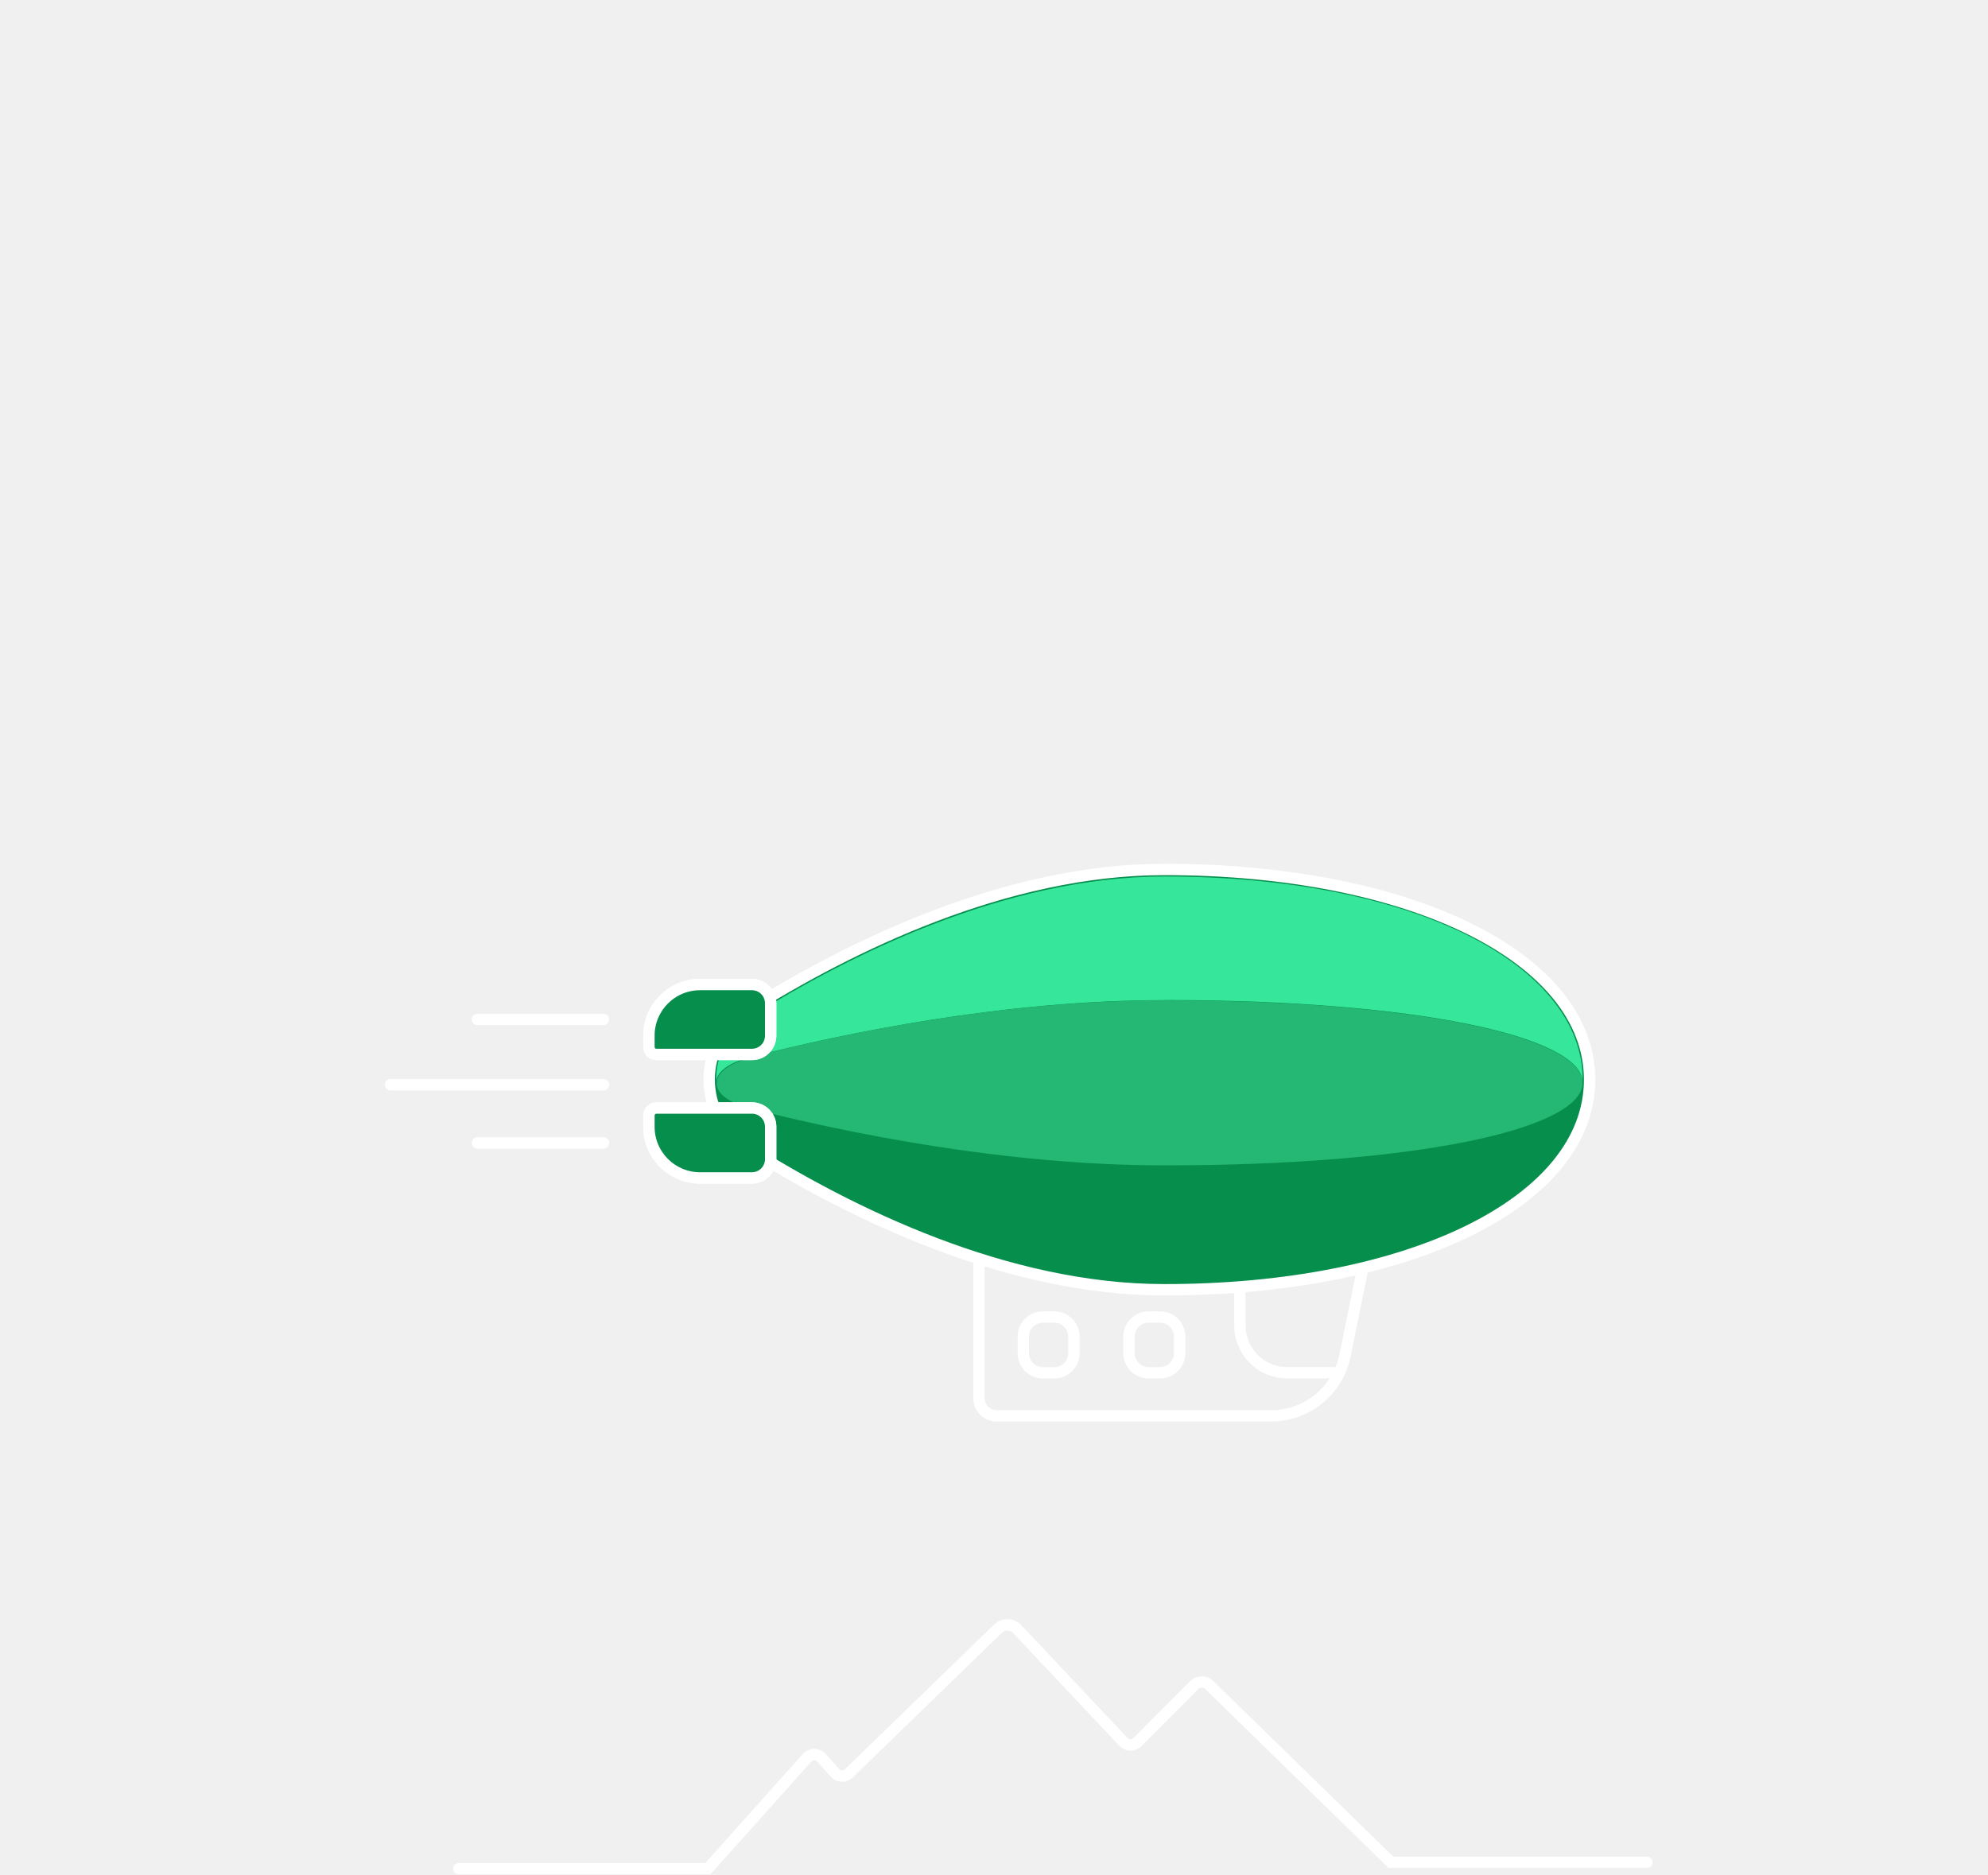
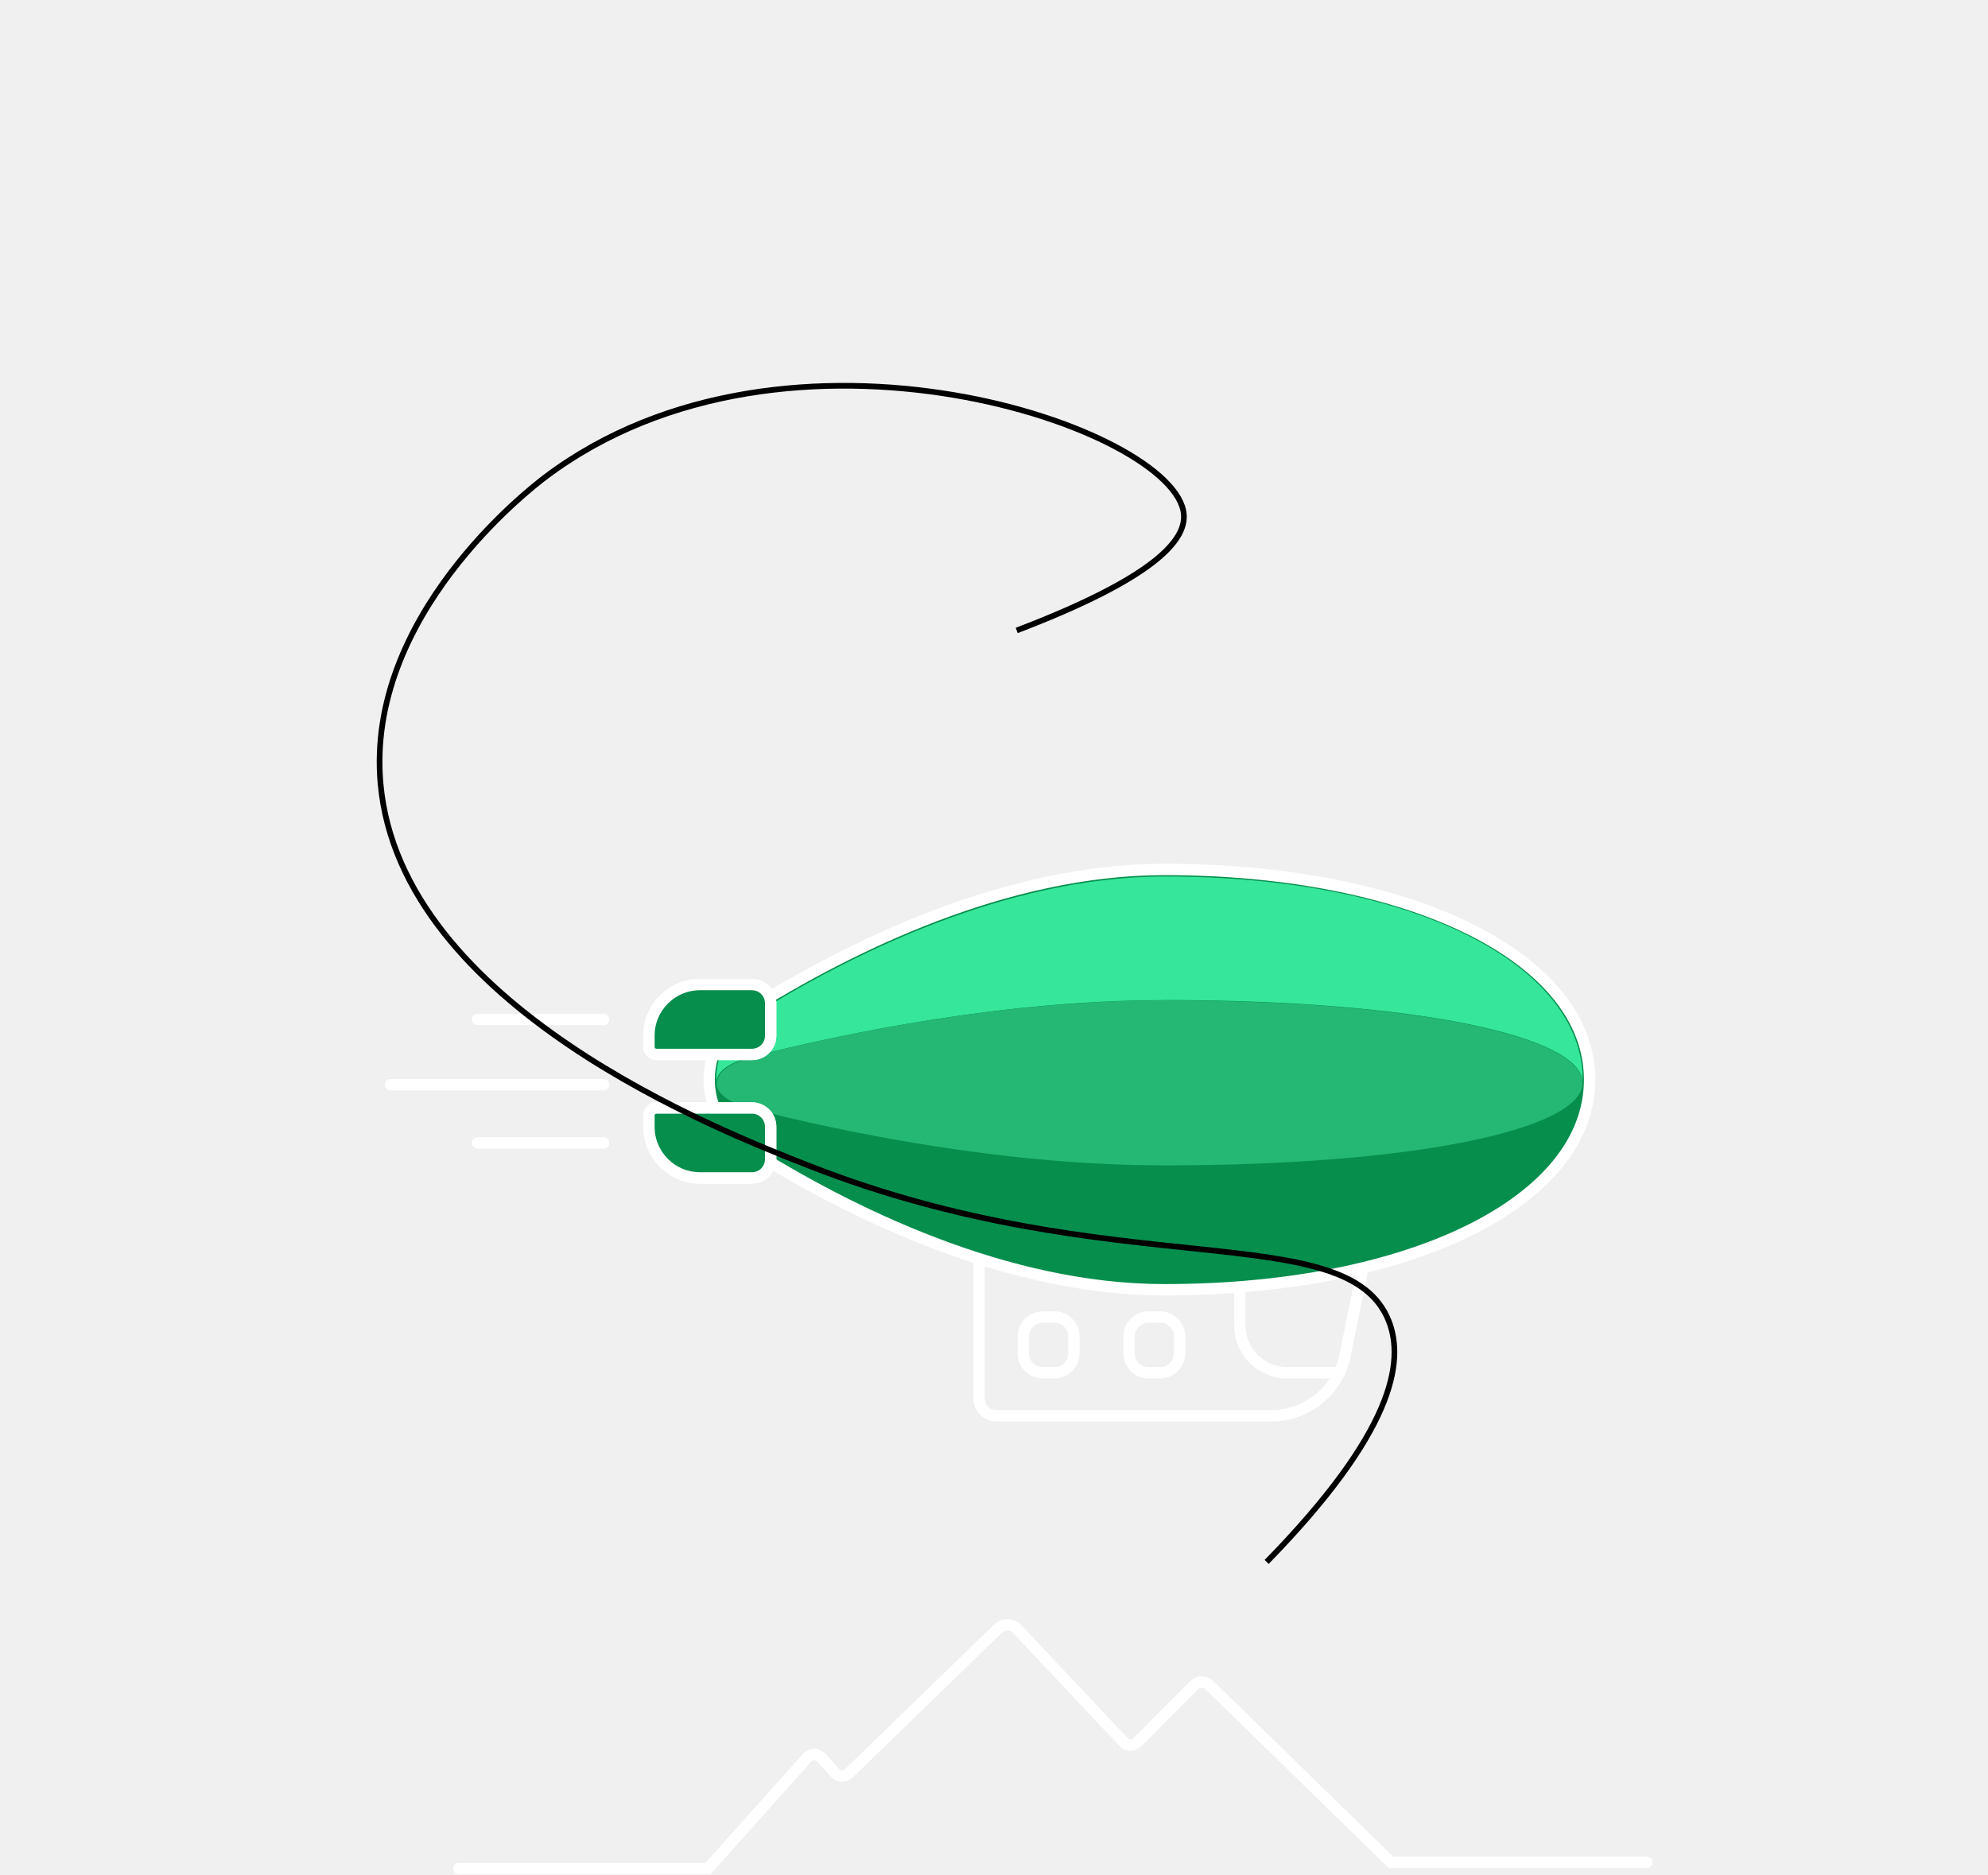
- <svg xmlns="http://www.w3.org/2000/svg" viewBox="0 0 350 330">
+ <svg xmlns="http://www.w3.org/2000/svg" viewBox="0 0 350 330" width="350" height="330">
  <g>
    <g id="airship">
      <animate attributeName="opacity" begin="2.8s" dur="500ms" fill="freeze" from="1" id="airshipOpacityAnimation" to="0" />
      <g id="airshipMain">
        <g id="airshipBanner">
          <animateTransform attributeName="transform" dur="3s" fill="freeze" repeatCount="indefinite" type="skewY" values="0; 1; 0; -1; 0" />
          <path d="M175.44,249.28h48.36a13.27,13.27,0,0,0,13-10.65l3.74-18.32H172.36v25.89A3.09,3.09,0,0,0,175.44,249.28Z" fill="none" stroke="#fff" stroke-linecap="round" stroke-linejoin="round" stroke-width="2" />
          <path d="M235.79,241.69h-9.22a8.31,8.31,0,0,1-8.28-8.31V220.31" fill="none" stroke="#fff" stroke-linecap="round" stroke-miterlimit="10" stroke-width="2" />
          <g id="airshipBannerWindow">
            <animate attributeName="opacity" attributeType="CSS" begin="secondCloudAnimation.end - 3s" dur="2s" fill="freeze" from="1" to="0" />
            <path d="M204.25,231.88h-2.05a3.45,3.45,0,0,0-3.43,3.45v2.92a3.45,3.45,0,0,0,3.43,3.45h2.05a3.45,3.45,0,0,0,3.43-3.45v-2.92A3.44,3.44,0,0,0,204.25,231.88Z" fill="none" stroke="#fff" stroke-linecap="round" stroke-linejoin="round" stroke-width="2" />
          </g>
          <path d="M185.64,231.88h-2.05a3.45,3.45,0,0,0-3.43,3.45v2.92a3.45,3.45,0,0,0,3.43,3.45h2.05a3.45,3.45,0,0,0,3.43-3.45v-2.92A3.45,3.45,0,0,0,185.64,231.88Z" fill="none" stroke="#fff" stroke-linecap="round" stroke-linejoin="round" stroke-width="2" />
        </g>
        <path d="M205,227.08c43.38,0,74.86-15.55,74.86-37s-31.48-37-74.86-37c-27.94,0-55.36,13.53-73.46,24.87a14.3,14.3,0,0,0,0,24.21c18.09,11.33,45.52,24.87,73.46,24.87" fill="#068e4d" />
        <path d="M205,227.08c43.38,0,74.86-15.55,74.86-37s-31.48-37-74.86-37c-27.94,0-55.36,13.53-73.46,24.87a14.3,14.3,0,0,0,0,24.21C149.63,213.54,177.06,227.08,205,227.08Z" fill="none" stroke="#fff" stroke-width="2" />
        <path d="M205,176.09c-28.23,0-56.07,5.76-72.81,10-3.95,1-6,2.66-6.08,4.34A12.93,12.93,0,0,1,132.18,179c16.74-10.5,44.58-24.68,72.81-24.68,44.81,0,73.64,16,73.64,35.75,0,0.12,0,.24,0,0.37-0.37-7.95-29.1-14.37-73.63-14.37" fill="#36e69a" />
        <path d="M132.18,195.12c16.74,4.27,44.58,10,72.81,10,44.14,0,72.75-6.32,73.6-14.18-0.86,19.34-29.45,34.86-73.6,34.86-28.23,0-56.07-14.19-72.81-24.68a12.88,12.88,0,0,1-6-10.18c0.26,1.61,2.26,3.18,6,4.14" fill="#068e4d" />
        <path d="M132.18,186.12c16.74-4.27,44.58-10,72.81-10,44.53,0,73.26,6.43,73.61,14.38,0,0.17,0,.34,0,0.51-0.85,7.86-29.45,14.17-73.6,14.17-28.23,0-56.07-5.76-72.81-10-3.79-1-5.79-2.53-6-4.13l0-.51c0.13-1.69,2.15-3.36,6.1-4.37" fill="#25b774">
          <animate attributeName="d" calcMode="linear" dur="3s" repeatCount="indefinite" values="M132.18,186.12c16.74-4.27,44.58-10,72.81-10,44.53,0,73.26,6.43,73.61,14.38,0,0.17,0,.34,0,0.51-0.85,7.86-29.45,14.17-73.6,14.17-28.23,0-56.07-5.76-72.81-10-3.79-1-5.79-2.53-6-4.13l0-.51c0.13-1.69,2.15-3.36,6.1-4.37;            M132.013 185.979C148.818 181.718 176.766 176 205.105 176C249.807 176 278.649 182.417 279 190.35C279 190.52 279 190.69 279 190.859C278.147 198.703 249.426 210 205.105 210C176.766 210 148.828 199.252 132.023 195.021C128.219 194.023 126.211 192.496 126 190.899V190.39C126.131 188.704 128.158 187.037 132.124 186.029;            M132.18,186.12c16.74-4.27,44.58-10,72.81-10,44.53,0,73.26,6.43,73.61,14.38,0,0.17,0,.34,0,0.51-0.85,7.86-29.45,14.17-73.6,14.17-28.23,0-56.07-5.76-72.81-10-3.79-1-5.79-2.53-6-4.13l0-.51c0.13-1.69,2.15-3.36,6.1-4.37;            M132.013 185.979C148.818 181.718 176.776 172 205.115 172C249.817 172 278.649 182.417 279 190.35C279 190.52 279 190.69 279 190.859C278.147 198.703 249.436 205 205.115 205C176.776 205 148.828 199.252 132.023 195.021C128.219 194.023 126.211 192.496 126 190.899V190.39C126.131 188.704 128.158 187.037 132.124 186.029;            M132.18,186.12c16.74-4.27,44.58-10,72.81-10,44.53,0,73.26,6.43,73.61,14.38,0,0.17,0,.34,0,0.51-0.85,7.86-29.45,14.17-73.6,14.17-28.23,0-56.07-5.76-72.81-10-3.79-1-5.79-2.53-6-4.13l0-.51c0.13-1.69,2.15-3.36,6.1-4.37" />
        </path>
      </g>
      <g id="airshipBlades">
        <g id="airshipBladesFront">
          <animateTransform attributeName="transform" dur="3s" repeatCount="indefinite" type="translate" values="0 0; 0 1; 0 0; 0 -1; 0 0" />
          <g>
            <path d="M123.23,173.34h9.16a3.29,3.29,0,0,1,3.29,3.3v5.71a3.29,3.29,0,0,1-3.29,3.3H115.57a1.32,1.32,0,0,1-1.32-1.32v-2a9,9,0,0,1,9-9" fill="#068e4d" />
            <path d="M123.23,173.34h9.16a3.29,3.29,0,0,1,3.29,3.3v5.71a3.29,3.29,0,0,1-3.29,3.3H115.57a1.32,1.32,0,0,1-1.32-1.32v-2A9,9,0,0,1,123.23,173.34Z" fill="none" stroke="#fff" stroke-linecap="round" stroke-linejoin="round" stroke-width="2" />
          </g>
          <g>
            <path d="M123.23,207.39h9.16a3.29,3.29,0,0,0,3.29-3.3v-5.71a3.29,3.29,0,0,0-3.29-3.3H115.57a1.32,1.32,0,0,0-1.32,1.32v2a9,9,0,0,0,9,9" fill="#068e4d" />
            <path d="M123.23,207.39h9.16a3.29,3.29,0,0,0,3.29-3.3v-5.71a3.29,3.29,0,0,0-3.29-3.3H115.57a1.32,1.32,0,0,0-1.32,1.32v2A9,9,0,0,0,123.23,207.39Z" fill="none" stroke="#fff" stroke-linecap="round" stroke-linejoin="round" stroke-width="2" />
          </g>
        </g>
        <g id="airshipBladesBack">
          <animateTransform attributeName="transform" dur="3s" repeatCount="indefinite" type="translate" values="0 0; 0 -4; 0 0; 0 4; 0 0" />
          <g>
            <path d="M123.23,173.34h9.16a3.29,3.29,0,0,1,3.29,3.3v5.71a3.29,3.29,0,0,1-3.29,3.3H115.57a1.32,1.32,0,0,1-1.32-1.32v-2a9,9,0,0,1,9-9" fill="#068e4d" />
            <path d="M123.23,173.34h9.16a3.29,3.29,0,0,1,3.29,3.3v5.71a3.29,3.29,0,0,1-3.29,3.3H115.57a1.32,1.32,0,0,1-1.32-1.32v-2A9,9,0,0,1,123.23,173.34Z" fill="none" stroke="#fff" stroke-linecap="round" stroke-linejoin="round" stroke-width="2" />
          </g>
          <g>
            <path d="M123.23,207.39h9.16a3.29,3.29,0,0,0,3.29-3.3v-5.71a3.29,3.29,0,0,0-3.29-3.3H115.57a1.32,1.32,0,0,0-1.32,1.32v2a9,9,0,0,0,9,9" fill="#068e4d" />
            <path d="M123.23,207.39h9.16a3.29,3.29,0,0,0,3.29-3.3v-5.71a3.29,3.29,0,0,0-3.29-3.3H115.57a1.32,1.32,0,0,0-1.32,1.32v2A9,9,0,0,0,123.23,207.39Z" fill="none" stroke="#fff" stroke-linecap="round" stroke-linejoin="round" stroke-width="2" />
          </g>
        </g>
      </g>
      <g id="airshipCloud" opacity="0">
        <animate attributeName="opacity" dur="2.5s" fill="freeze" keyTimes="0; 0.2; 0.8; 1" values="0; 1; 1; 0" />
        <line x1="68.95" y1="107.8" x2="131.86" y2="107.8" fill="none" stroke="#fff" stroke-linecap="round" stroke-miterlimit="10" stroke-width="2">
          <animateTransform attributeName="transform" dur="2.5s" fill="freeze" from="320" to="0" type="translate" />
        </line>
        <path d="M41.77,97.54H77.06a12.4,12.4,0,1,1,24.8,0h17.93" fill="none" stroke="#fff" stroke-linecap="round" stroke-miterlimit="10" stroke-width="2">
          <animateTransform attributeName="transform" dur="2.5s" fill="freeze" from="320" to="-10" type="translate" />
        </path>
      </g>
      <g id="airshipSecondCloud" opacity="0">
        <animate attributeName="opacity" begin="1s" dur="4s" fill="freeze" keyTimes="0; 0.2; 0.8; 1" values="0; 1; 1; 0" />
        <animateTransform attributeName="transform" begin="1s" dur="4s" fill="freeze" from="200" id="secondCloudAnimation" to="-280" type="translate" />
        <line x1="258.96" y1="93.19" x2="298.74" y2="93.19" fill="none" stroke="#fff" stroke-linecap="round" stroke-miterlimit="10" stroke-width="2" />
        <path d="M278.75,82.91H251.39a12.4,12.4,0,1,0-24.8,0H208.65" fill="none" stroke="#fff" stroke-linecap="round" stroke-miterlimit="10" stroke-width="2" />
        <line x1="287.01" y1="82.91" x2="309.21" y2="82.91" fill="none" stroke="#fff" stroke-linecap="round" stroke-miterlimit="10" stroke-width="2" />
      </g>
      <g id="airshipFumes">
        <line x1="106.25" y1="179.49" x2="84.05" y2="179.49" fill="none" stroke="#fff" stroke-linecap="round" stroke-miterlimit="10" stroke-width="2">
          <animate attributeName="x2" attributeType="XML" dur="200ms" keyTimes="0; 0.5; 1" repeatCount="indefinite" values="84.05; 74.05; 84.05" />
        </line>
        <line x1="106.25" y1="201.23" x2="84.05" y2="201.23" fill="none" stroke="#fff" stroke-linecap="round" stroke-miterlimit="10" stroke-width="2">
          <animate attributeName="x2" attributeType="XML" dur="200ms" keyTimes="0; 0.5; 1" repeatCount="indefinite" values="84.05; 74.05; 84.05" />
        </line>
        <line x1="106.25" y1="190.98" x2="68.77" y2="190.98" fill="none" stroke="#fff" stroke-linecap="round" stroke-miterlimit="10" stroke-width="2">
          <animate attributeName="x2" attributeType="XML" dur="200ms" keyTimes="0; 1" repeatCount="indefinite" values="74.05; 68.77" />
        </line>
      </g>
    </g>
    <g id="finalFirstPrize">
      <animateTransform attributeName="transform" begin="firstPrizeShowAnimation.end + 2.5s" dur="600ms" fill="freeze" from="0" id="firstPrizeMoveAnimation" to="-300" type="translate" />
      <g id="layout">
        <path d="M289.94,327.88H244.88L212.8,296.58a1.89,1.89,0,0,0-2.44,0l-10.2,10.23a1.72,1.72,0,0,1-2.25,0l-19-20.17a2.4,2.4,0,0,0-3.1,0l-26.42,25.64a1.71,1.71,0,0,1-2.25,0l-2.63-2.92a1.71,1.71,0,0,0-2.31,0L124.63,329H80.78" fill="none" stroke="#fff" stroke-linecap="round" stroke-miterlimit="10" stroke-width="2">
          <animate attributeName="d" begin="airshipOpacityAnimation.end - 0.5s" dur="500ms" fill="freeze" from="M 289.94 327.88 L 244.88 327.88 L 212.8 296.58 C 212.459 296.292 212.027 296.134 211.58 296.134 C 211.133 296.134 210.701 296.292 210.36 296.58 L 200.16 306.81 C 199.848 307.08 199.448 307.229 199.035 307.229 C 198.622 307.229 198.223 307.08 197.91 306.81 C 191.577 300.087 185.243 293.363 178.91 286.64 C 178.477 286.273 177.928 286.072 177.36 286.072 C 176.792 286.072 176.243 286.273 175.81 286.64 C 167.003 295.187 158.197 303.733 149.39 312.28 C 149.078 312.552 148.679 312.702 148.265 312.702 C 147.851 312.702 147.452 312.552 147.14 312.28 C 146.263 311.307 145.387 310.333 144.51 309.36 C 144.195 309.071 143.783 308.911 143.355 308.911 C 142.927 308.911 142.515 309.071 142.2 309.36 C 136.343 315.907 130.487 322.453 124.63 329 L 80.78 329" to="M 289.94 328 L 271.982 328 L 254.024 328 C 248.038 328 242.052 328 236.066 328 C 230.08 328 224.094 328 218.108 328 L 200.15 328 C 199.29 328 198.59 328 197.9 328 C 191.567 328 185.233 328 178.9 328 C 178.525 328 178.198 328 177.905 328 C 177.612 328 177.353 328 177.114 328 C 176.874 328 176.655 328 176.44 328 C 176.226 328 176.018 328 175.8 328 C 165.033 328 154.267 328 143.5 328 C 143.282 328 143.085 328 142.904 328 C 142.722 328 142.557 328 142.403 328 C 142.249 328 142.106 328 141.97 328 C 141.834 328 141.704 328 141.575 328 C 141.447 328 141.32 328 141.19 328 L 80.78 328" />
        </path>
      </g>
      <g id="airshipBannerWindow" opacity="0">
        <animate attributeName="opacity" begin="airshipOpacityAnimation.end - 0.5s" dur="500ms" fill="freeze" from="0" id="airshipBannerWindowShowAnimation" to="1" />
        <path d="M204.25,231.88h-2.05a3.45,3.45,0,0,0-3.43,3.45v2.92a3.45,3.45,0,0,0,3.43,3.45h2.05a3.45,3.45,0,0,0,3.43-3.45v-2.92A3.44,3.44,0,0,0,204.25,231.88Z" fill="none" stroke="#fff" stroke-linecap="round" stroke-linejoin="round" stroke-width="2">
          <animate attributeName="d" begin="airshipOpacityAnimation.end - 0.5s" dur="500ms" fill="freeze" values="M204.25,231.88h-2.05a3.45,3.45,0,0,0-3.43,3.45v2.92a3.45,3.45,0,0,0,3.43,3.45h2.05a3.45,3.45,0,0,0,3.43-3.45v-2.92A3.44,3.44,0,0,0,204.25,231.88Z;                      M275,225.43H257.87a17.6,17.6,0,0,1-17.52-17.58V170a17.6,17.6,0,0,1,17.52-17.58H275A17.6,17.6,0,0,1,292.51,170v37.83A17.61,17.61,0,0,1,275,225.43Z" />
        </path>
      </g>
      <g id="firstPrize" opacity="0">
        <animate attributeName="opacity" begin="airshipBannerWindowShowAnimation.end - 0.05s" dur="500ms" fill="freeze" from="0" id="firstPrizeShowAnimation" to="1" />
        <g id="skis" opacity="0">
          <animate attributeName="opacity" begin="chairShowAnimation.end - 0.1s" dur="300ms" fill="freeze" from="0" to="1" />
          <animateTransform attributeName="transform" begin="chairShowAnimation.end - 0.1s" dur="300ms" fill="freeze" from="-50" to="0" type="translate" />
          <path d="M91.14,327.79a2.2,2.2,0,0,1-2-2.36l13.66-193.17c1.1-15.49-4.8-21.92-8.75-24.47a1.35,1.35,0,0,1,.53-2.45C103,104,122.18,104,120,134.19L106.43,326.67a2.2,2.2,0,0,1-2.35,2Z" fill="#fff" />
          <path d="M124.5,328.17a2.2,2.2,0,0,1-2.17-2.23l2.24-193.63c0.19-15.53-6.07-21.61-10.16-23.91a1.35,1.35,0,0,1,.39-2.47c8.36-1.9,27.49-3,27.15,27.28l-2.25,192.93a2.2,2.2,0,0,1-2.22,2.18Z" fill="#fff" />
        </g>
        <g>
          <animateTransform attributeName="transform" begin="airshipBannerWindowShowAnimation.end - 0.05s" dur="500ms" fill="freeze" from="-200" id="chairShowAnimation" to="0" type="translate" />
          <g>
            <path d="M257.5,259.82H196.76V245.63h55.09a9.92,9.92,0,0,1,9.9,9.93,4.26,4.26,0,0,1-4.25,4.25" fill="#a67ee5" />
            <path d="M257.5,259.82H196.76V245.63h55.09a9.92,9.92,0,0,1,9.9,9.93A4.26,4.26,0,0,1,257.5,259.82Z" fill="none" stroke="#fff" stroke-miterlimit="10" stroke-width="2" />
            <polygon points="185.47 328.31 171.5 328.31 165.19 286.72 179.16 286.72 185.47 328.31" fill="#a67ee5" />
            <polygon points="185.47 328.31 171.5 328.31 165.19 286.72 179.16 286.72 185.47 328.31" fill="none" stroke="#fff" stroke-miterlimit="10" stroke-width="2" />
            <polygon points="235.03 328.31 221.06 328.31 214.76 286.72 228.72 286.72 235.03 328.31" fill="#a67ee5" />
            <polygon points="235.03 328.31 221.06 328.31 214.76 286.72 228.72 286.72 235.03 328.31" fill="none" stroke="#fff" stroke-miterlimit="10" stroke-width="2" />
            <path d="M281.33,272.45H225.44a5.59,5.59,0,0,1-5.53-4.77l-10.86-72.24a17.71,17.71,0,0,0-12.49-31.31H141.48L141.16,267l15.77,23.35,47.19,8.39a12.3,12.3,0,0,0,4.22.75h73a13.53,13.53,0,0,0,0-27.06" fill="#a67ee5" />
            <path d="M281.33,272.45H225.44a5.59,5.59,0,0,1-5.53-4.77l-10.86-72.24a17.71,17.71,0,0,0-12.49-31.31H141.48L141.16,267l15.77,23.35,47.19,8.39a12.3,12.3,0,0,0,4.22.75h73A13.53,13.53,0,0,0,281.33,272.45Z" fill="none" stroke="#fff" stroke-miterlimit="10" stroke-width="2" />
            <path d="M162.42,267.69l-10.86-72.24a17.71,17.71,0,1,0-29-13.61,18,18,0,0,0,.79,5.25L138.65,289a12.36,12.36,0,0,0,12.21,10.54h73a13.53,13.53,0,0,0,0-27.05H167.95a5.62,5.62,0,0,1-5.53-4.78" fill="#a67ee5" />
            <path d="M162.42,267.69l-10.86-72.24a17.71,17.71,0,1,0-29-13.61,18,18,0,0,0,.79,5.25L138.65,289a12.36,12.36,0,0,0,12.21,10.54h73a13.53,13.53,0,0,0,0-27.05H167.95A5.62,5.62,0,0,1,162.42,267.69Z" fill="none" stroke="#fff" stroke-miterlimit="10" stroke-width="2" />
            <path d="M206.26,259.82h-72l-2.13-14.19H200.6a9.92,9.92,0,0,1,9.9,9.93,4.26,4.26,0,0,1-4.25,4.25" fill="#a67ee5" />
            <path d="M206.26,259.82h-72l-2.13-14.19H200.6a9.92,9.92,0,0,1,9.9,9.93A4.26,4.26,0,0,1,206.26,259.82Z" fill="none" stroke="#fff" stroke-miterlimit="10" stroke-width="2" />
            <line x1="151.57" y1="195.44" x2="209.05" y2="195.44" fill="none" stroke="#fff" stroke-linecap="round" stroke-miterlimit="10" stroke-width="2" />
          </g>
          <g id="leaflets" opacity="0">
            <animate attributeName="opacity" begin="chairShowAnimation.end - 0.1s" dur="400ms" fill="freeze" from="0" to="1" />
            <animateTransform attributeName="transform" begin="chairShowAnimation.end - 0.15s" dur="3s" fill="freeze" repeatCount="indefinite" type="rotate" values="0 100 360; 4 100 360; 0 100 360" />
            <path d="M79.18,194A131,131,0,0,1,94.77,220.9a255,255,0,0,1-20.08-23.55,259,259,0,0,1-17.07-25.88A131.72,131.72,0,0,1,79.18,194" fill="#36e69a" />
            <path d="M80.94,214.39a127.19,127.19,0,0,1,22.8,20.49A242.09,242.09,0,0,1,77.9,219.17a235.86,235.86,0,0,1-23.42-18.7,119.82,119.82,0,0,1,26.46,13.92" fill="#36e69a" />
            <path d="M93.66,205.48a258.38,258.38,0,0,0,10.08,29.39,125.63,125.63,0,0,0-4.5-30.52,135.9,135.9,0,0,0-12.06-29.44,260.33,260.33,0,0,0,6.47,30.57" fill="#36e69a" />
            <path d="M107.32,213.52a250.14,250.14,0,0,0,2.06,30.67,119.93,119.93,0,0,0,3.76-30.05,131.24,131.24,0,0,0-4-31.36,238.1,238.1,0,0,0-1.87,30.74" fill="#25b774" />
            <path d="M83.08,229.56a121.93,121.93,0,0,1,26.29,14.64A225.91,225.91,0,0,1,81.21,235a228.11,228.11,0,0,1-26.37-12.69,113.61,113.61,0,0,1,28.25,7.29" fill="#25b774" />
            <path d="M88.06,243.83A118.11,118.11,0,0,1,115.62,255a211,211,0,0,1-28.78-5.6,220.87,220.87,0,0,1-27.42-9.33,114,114,0,0,1,28.65,3.73" fill="#25b774" />
            <path d="M118.71,224.79a238,238,0,0,0-3.1,30.25,117.11,117.11,0,0,0,8.82-28.54,127.44,127.44,0,0,0,1.42-31.19,213.92,213.92,0,0,0-7.15,29.48" fill="#25b774" />
            <path d="M98.86,262a118.24,118.24,0,0,1,27.07,12.34,212.3,212.3,0,0,1-28.53-6.79,220.78,220.78,0,0,1-27-10.45A114.06,114.06,0,0,1,98.86,262" fill="#068e4d" />
            <path d="M130.27,244.29a236.56,236.56,0,0,0-4.34,30.1,116.94,116.94,0,0,0,10-28.16,127.42,127.42,0,0,0,2.71-31.1,214.43,214.43,0,0,0-8.36,29.16" fill="#068e4d" />
            <path d="M108.9,280.69a118.21,118.21,0,0,1,26.54,13.47,213.62,213.62,0,0,1-28.23-8,221.65,221.65,0,0,1-26.55-11.57,113.82,113.82,0,0,1,28.24,6.08" fill="#068e4d" />
            <path d="M141,264.26a236.09,236.09,0,0,0-5.58,29.9,117.46,117.46,0,0,0,11.15-27.73,127.2,127.2,0,0,0,4-31A214.24,214.24,0,0,0,141,264.26" fill="#068e4d" />
            <path d="M92.62,217.67A529.26,529.26,0,0,1,149.48,328" fill="none" stroke="#36e69a" stroke-linecap="round" stroke-linejoin="round" stroke-width="2" />
          </g>
        </g>
        <g id="firstPrizeClouds">
          <defs>
            <clipPath id="window">
              <path d="M275,225.43H257.87a17.6,17.6,0,0,1-17.52-17.58V170a17.6,17.6,0,0,1,17.52-17.58H275A17.6,17.6,0,0,1,292.51,170v37.83A17.61,17.61,0,0,1,275,225.43Z" />
            </clipPath>
          </defs>
          <g clip-path="url(#window)">
            <g transform="scale(0.7) translate(520 260)">
              <g>
                <animateTransform attributeName="transform" begin="airshipBannerWindowShowAnimation.end" dur="2.5s" from="100 0" repeatCount="indefinite" to="-250 0" type="translate" />
                <line x1="28.18" y1="38.34" x2="91.09" y2="38.34" fill="none" stroke="#fff" stroke-linecap="round" stroke-miterlimit="10" stroke-width="2" />
                <path d="M41.77,97.54H77.06a12.4,12.4,0,1,1,24.8,0h17.93" transform="translate(-40.77 -69.46)" fill="none" stroke="#fff" stroke-linecap="round" stroke-miterlimit="10" stroke-width="2" />
                <line x1="218.19" y1="23.72" x2="257.97" y2="23.72" fill="none" stroke="#fff" stroke-linecap="round" stroke-miterlimit="10" stroke-width="2" />
              </g>
              <g>
                <animateTransform attributeName="transform" begin="airshipBannerWindowShowAnimation.end - 1s" dur="2.5s" from="150 0" repeatCount="indefinite" to="-250 0" type="translate" />
                <path d="M278.75,82.91H251.39a12.4,12.4,0,1,0-24.8,0H208.65" transform="translate(-40.77 -69.46)" fill="none" stroke="#fff" stroke-linecap="round" stroke-miterlimit="10" stroke-width="2" />
                <line x1="246.24" y1="13.45" x2="268.43" y2="13.45" fill="none" stroke="#fff" stroke-linecap="round" stroke-miterlimit="10" stroke-width="2" />
              </g>
            </g>
          </g>
        </g>
      </g>
    </g>
+     <path id="theMotionPath" d="M179,111c24.19-9.24,29.8-15.84,29.42-20.44C207.18,75.43,138.73,51.78,96,84c-2.93,2.21-31.66,24.52-29,54,3.54,39.18,59.83,61.15,75.7,67.35,53.65,20.94,94.43,8.79,101.78,27.18,2.89,7.25.78,19.69-21.48,42.47" fill="none" stroke="#000" stroke-miterlimit="10" />
    <g id="secondaryPrize" opacity="0">
      <animate attributeName="opacity" begin="firstPrizeMoveAnimation.end - 0.6s" dur="600ms" fill="freeze" from="0" id="secondaryPrizeShowAnimation" to="1" />
      <g id="socondaryLayout">
        <line x1="41.13" y1="329" x2="319.13" y2="329" fill="none" stroke="#fff" stroke-width="2">
          <animate attributeName="x1" attributeType="XML" begin="secondaryPrizeShowAnimation.end - 0.1s" dur="300ms" fill="freeze" values="41.13; 120.13" />
        </line>
      </g>
      <g id="highLeaflet">
        <g>
          <animateTransform attributeName="transform" dur="2s" fill="freeze" repeatCount="indefinite" type="rotate" values="0 260 260; 4 260 260; -4 260 260; 0 260 260" />
          <path d="M263.47,206.82a2,2,0,0,1,3.15,2c-1,7-2.07,20.33,4.85,19.4,4.94-.66-16.65-31.53,19.32-38.16a2,2,0,0,1,2.18,2.89c-1.32,2.74-2.83,6.61-2.73,9.9a2,2,0,0,0,3.71,1c4.1-6.15,15.1-17.86,36.59-10.7a2,2,0,0,1,1.35,1.54c0.93,4.8,4.13,23.24-.29,28.72-5.09,6.31-15,4.14-16.18,10.25-1.3,6.91,7.51,4.82,13.42-.22a2,2,0,0,1,3.32,1.64c-0.25,5.45-2.18,14-11.12,18.69-13.78,7.21-23.48-7-25.19-3.88-2.59,4.66,7.94,8.47,13.78,10.18a2,2,0,0,1,.61,3.59c-10.52,7.74-29.13,10.28-37-5.41-8.3-16.59-12.93-12.49-18.19-20.38-5.71-8.57-4.33-22.54,8.38-31.05m29.4,32.47c0.5,2.73,5.2,3.51,8.35,2.94s8.47-3.83,8-6.56-6.62-3.9-9.78-3.33-7.05,4.22-6.55,6.95" fill="#e81a5a" />
        </g>
        <path d="M263,327.88s-4.91-70.27,5.54-80.72" fill="none" stroke="#e81a5a" stroke-miterlimit="10" stroke-width="2" />
      </g>
      <g id="secondaryClouds">
-         <animate attributeName="opacity" begin="parachuteMoveAnimation.end + 600ms" dur="300ms" fill="freeze" from="1" to="0" />
-         <animateTransform attributeName="transform" begin="parachuteShowAnimation.end + 600ms" dur="300ms" fill="freeze" to="0 -150" type="translate" />
+         <animate attributeName="opacity" begin="parachuteShowAnimation.end + 600ms" dur="350ms" fill="freeze" from="1" to="0" />
+         <animateTransform attributeName="transform" begin="parachuteShowAnimation.end + 600ms" dur="300ms" fill="freeze" to="0 -120" type="translate" />
        <g>
          <path d="M85.22,67.45H57.86a12.4,12.4,0,1,0-24.8,0H15.13" fill="none" stroke="#fff" stroke-linecap="round" stroke-miterlimit="10" stroke-width="2" />
          <line x1="93.48" y1="67.45" x2="115.68" y2="67.45" fill="none" stroke="#fff" stroke-linecap="round" stroke-miterlimit="10" stroke-width="2" />
          <line x1="65.43" y1="77.72" x2="105.21" y2="77.72" fill="none" stroke="#fff" stroke-linecap="round" stroke-miterlimit="10" stroke-width="2" />
        </g>
        <g>
          <line x1="272.13" y1="145.27" x2="311.9" y2="145.27" fill="none" stroke="#fff" stroke-linecap="round" stroke-miterlimit="10" stroke-width="2" />
          <line x1="300.17" y1="135" x2="322.37" y2="135" fill="none" stroke="#fff" stroke-linecap="round" stroke-miterlimit="10" stroke-width="2" />
        </g>
      </g>
-       <g id="parachute" opacity="0" transform="scale(0.2)">
+       <g id="parachute" opacity="0" transform="scale(0.2) translate(800, 200)">
        <animate attributeName="opacity" begin="secondaryPrizeShowAnimation.end - 0.1s" dur="300ms" fill="freeze" id="parachuteShowAnimation" to="1" />
-         <animateTransform additive="sum" attributeName="transform" begin="parachuteMoveAnimation.end + 300ms" dur="2.6s" fill="freeze" to="1" type="scale" />
-         <g transform="translate(800,200)">
-           <animateTransform attributeName="transform" begin="parachuteShowAnimation.end" dur="400ms" fill="freeze" id="parachuteMoveAnimation" to="120 -20" type="translate" />
-           <animateTransform attributeName="transform" begin="parachuteMoveAnimation.end" dur="650ms" fill="freeze" to="-200 -20" type="translate" />
-           <animateTransform additive="sum" attributeName="transform" begin="parachuteMoveAnimation.end + 650ms" dur="650ms" fill="freeze" to="50 -50" type="translate" />
-           <animateTransform additive="sum" attributeName="transform" begin="parachuteMoveAnimation.end + 1.3s" dur="650ms" fill="freeze" id="parachuteEndAnimation" to="0 0" type="translate" />
-           <g transform="rotate(0)">
-             <animateTransform additive="sum" attributeName="transform" begin="parachuteShowAnimation.end" dur="3s" fill="freeze" type="rotate" values="-30 180 180; 20 180 180; 15 180 180; -7 180 180; 0 180 180" />
-             <g>
-               <path d="M251.89,328.88a3.54,3.54,0,0,0,3.53-3.53v-5.07a3.53,3.53,0,1,0-7.06,0v5.07a3.55,3.55,0,0,0,3.53,3.53" fill="#a67ee5" />
-               <path d="M251.89,328.88a3.54,3.54,0,0,0,3.53-3.53v-5.07a3.53,3.53,0,1,0-7.06,0v5.07A3.55,3.55,0,0,0,251.89,328.88Z" fill="none" stroke="#fff" stroke-miterlimit="10" stroke-width="2" />
-               <path d="M176.35,328.88a3.54,3.54,0,0,0,3.53-3.53v-5.07a3.53,3.53,0,1,0-7.06,0v5.07a3.54,3.54,0,0,0,3.53,3.53" fill="#a67ee5" />
-               <path d="M176.35,328.88a3.54,3.54,0,0,0,3.53-3.53v-5.07a3.53,3.53,0,1,0-7.06,0v5.07A3.54,3.54,0,0,0,176.35,328.88Z" fill="none" stroke="#fff" stroke-miterlimit="10" stroke-width="2" />
-               <path d="M170.92,320.29h74.5a11.38,11.38,0,0,0,11.35-11.35V242.86a11.38,11.38,0,0,0-11.35-11.35h-74.5a11.38,11.38,0,0,0-11.35,11.35v66.08a11.38,11.38,0,0,0,11.35,11.35" fill="#a67ee5" />
-               <rect x="159.57" y="231.51" width="97.2" height="88.78" rx="11.35" ry="11.35" fill="none" stroke="#fff" stroke-miterlimit="10" stroke-width="2" />
-               <path d="M199.26,219.15h32.4a4.09,4.09,0,0,1,4.08,4.08v16a1.19,1.19,0,0,1-1.19,1.19h-2.7a1.19,1.19,0,0,1-1.19-1.19V224.86a1.27,1.27,0,0,0-1.27-1.27H201.53a1.27,1.27,0,0,0-1.27,1.27v14.38a1.19,1.19,0,0,1-1.19,1.19h-2.7a1.19,1.19,0,0,1-1.19-1.19v-16a4.1,4.1,0,0,1,4.09-4.08" fill="#a67ee5" />
-               <path d="M199.26,219.15h32.4a4.09,4.09,0,0,1,4.08,4.08v16a1.19,1.19,0,0,1-1.19,1.19h-2.7a1.19,1.19,0,0,1-1.19-1.19V224.86a1.27,1.27,0,0,0-1.27-1.27H201.53a1.27,1.27,0,0,0-1.27,1.27v14.38a1.19,1.19,0,0,1-1.19,1.19h-2.7a1.19,1.19,0,0,1-1.19-1.19v-16A4.1,4.1,0,0,1,199.26,219.15Z" fill="none" stroke="#fff" stroke-miterlimit="10" stroke-width="2" />
-               <path d="M185.34,320.29h74.5a11.38,11.38,0,0,0,11.35-11.35V242.86a11.38,11.38,0,0,0-11.35-11.35h-74.5A11.38,11.38,0,0,0,174,242.86v66.08a11.39,11.39,0,0,0,11.35,11.35" fill="#a67ee5" />
-               <path d="M185.34,320.29h74.5a11.38,11.38,0,0,0,11.35-11.35V242.86a11.38,11.38,0,0,0-11.35-11.35h-74.5A11.38,11.38,0,0,0,174,242.86v66.08A11.39,11.39,0,0,0,185.34,320.29Z" fill="none" stroke="#fff" stroke-miterlimit="10" stroke-width="2" />
-               <line x1="254.22" y1="252.43" x2="190.97" y2="252.43" fill="none" stroke="#fff" stroke-linecap="round" stroke-miterlimit="10" stroke-width="2" />
-               <line x1="254.22" y1="275.9" x2="190.97" y2="275.9" fill="none" stroke="#fff" stroke-linecap="round" stroke-miterlimit="10" stroke-width="2" />
-               <line x1="254.22" y1="299.38" x2="190.97" y2="299.38" fill="none" stroke="#fff" stroke-linecap="round" stroke-miterlimit="10" stroke-width="2" />
-               <path d="M168.12,253.68h0.67v44.46h-0.67a3.53,3.53,0,0,1-3.52-3.51V257.2a3.52,3.52,0,0,1,3.52-3.52" fill="#a67ee5" />
-               <path d="M168.12,253.68h0.67v44.46h-0.67a3.53,3.53,0,0,1-3.52-3.51V257.2A3.52,3.52,0,0,1,168.12,253.68Z" fill="none" stroke="#fff" stroke-miterlimit="10" stroke-width="2" />
-             </g>
-             <g>
-               <line x1="215.46" y1="218.86" x2="159.87" y2="139.03" fill="none" stroke="#fff" stroke-linecap="round" stroke-linejoin="round" stroke-width="2" />
-               <line x1="215.46" y1="218.86" x2="196.93" y2="139.03" fill="none" stroke="#fff" stroke-linecap="round" stroke-linejoin="round" stroke-width="2" />
-               <line x1="233.99" y1="139.03" x2="215.46" y2="218.86" fill="none" stroke="#fff" stroke-linecap="round" stroke-linejoin="round" stroke-width="2" />
-               <line x1="271.04" y1="139.03" x2="215.46" y2="218.86" fill="none" stroke="#fff" stroke-linecap="round" stroke-linejoin="round" stroke-width="2" />
-             </g>
-             <g>
-               <path d="M215.46,83.44A55.58,55.58,0,0,1,271,139c0-6.76-8.3-12.25-18.53-12.25s-18.31,5.35-18.52,12c0,0.08,0,.17,0,0.26,0-6.76-8.3-12.25-18.53-12.25s-18.54,5.49-18.54,12.25c0-.09,0-0.17,0-0.26-0.22-6.64-8.42-12-18.52-12s-18.52,5.49-18.52,12.25a55.58,55.58,0,0,1,55.59-55.59m0-1.66A57.31,57.31,0,0,0,158.22,139a1.66,1.66,0,1,0,3.32,0c0-5.84,7.57-10.59,16.87-10.59,9.11,0,16.68,4.66,16.86,10.38V139a1.66,1.66,0,0,0,3.32,0c0-5.84,7.57-10.59,16.87-10.59s16.87,4.75,16.87,10.59a1.66,1.66,0,0,0,3.32,0v-0.21c0.18-5.73,7.74-10.39,16.86-10.39,9.3,0,16.87,4.75,16.87,10.59a1.66,1.66,0,1,0,3.32,0,57.3,57.3,0,0,0-57.23-57.25" fill="#fff" />
-               <path d="M215.46,83.44c9.92,0,18,20.9,18.54,55.33,0.21-6.65,8.41-12,18.52-12S271,132.27,271,139a55.59,55.59,0,0,0-55.59-55.59" fill="#e81a5a" />
-               <path d="M215.45,83.44A55.58,55.58,0,0,0,159.87,139c0-6.76,8.3-12.25,18.52-12.25s18.3,5.35,18.52,12c0.52-34.43,8.61-55.32,18.53-55.32" fill="#fe6183" />
-               <path d="M215.46,83.44c-9.93,0-18,20.9-18.54,55.32,0,0.09,0,.17,0,0.26,0-6.76,8.3-12.25,18.53-12.25S234,132.27,234,139c0-.09,0-0.17,0-0.26-0.51-34.43-8.6-55.33-18.52-55.33" fill="#f7396b" />
-             </g>
+         <animateMotion path="M179,111c24.19-9.24,29.8-15.84,29.42-20.44C207.18,75.43,138.73,51.78,96,84c-2.93,2.21-31.66,24.52-29,54,3.54,39.18,59.83,61.15,75.7,67.35,53.65,20.94,94.43,8.79,101.78,27.18,2.89,7.25.78,19.69-21.48,42.47" begin="parachuteShowAnimation.end + 0.2s" dur="3s" fill="freeze" repeatCount="1" />
+         <animateTransform additive="sum" attributeName="transform" begin="parachuteShowAnimation.end + 0.2s" dur="3s" fill="freeze" to="1" type="scale" />
+         <g transform="rotate(0)">
+           <animateTransform additive="sum" attributeName="transform" begin="parachuteShowAnimation.end + 0.2s" dur="3s" fill="freeze" type="rotate" values="-30 180 180; 20 180 180; 15 180 180; -7 180 180; 0 180 180" />
+           <g>
+             <path d="M251.89,328.88a3.54,3.54,0,0,0,3.53-3.53v-5.07a3.53,3.53,0,1,0-7.06,0v5.07a3.55,3.55,0,0,0,3.53,3.53" fill="#a67ee5" />
+             <path d="M251.89,328.88a3.54,3.54,0,0,0,3.53-3.53v-5.07a3.53,3.53,0,1,0-7.06,0v5.07A3.55,3.55,0,0,0,251.89,328.88Z" fill="none" stroke="#fff" stroke-miterlimit="10" stroke-width="2" />
+             <path d="M176.35,328.88a3.54,3.54,0,0,0,3.53-3.53v-5.07a3.53,3.53,0,1,0-7.06,0v5.07a3.54,3.54,0,0,0,3.53,3.53" fill="#a67ee5" />
+             <path d="M176.35,328.88a3.54,3.54,0,0,0,3.53-3.53v-5.07a3.53,3.53,0,1,0-7.06,0v5.07A3.54,3.54,0,0,0,176.35,328.88Z" fill="none" stroke="#fff" stroke-miterlimit="10" stroke-width="2" />
+             <path d="M170.92,320.29h74.5a11.38,11.38,0,0,0,11.35-11.35V242.86a11.38,11.38,0,0,0-11.35-11.35h-74.5a11.38,11.38,0,0,0-11.35,11.35v66.08a11.38,11.38,0,0,0,11.35,11.35" fill="#a67ee5" />
+             <rect x="159.57" y="231.51" width="97.2" height="88.78" rx="11.35" ry="11.35" fill="none" stroke="#fff" stroke-miterlimit="10" stroke-width="2" />
+             <path d="M199.26,219.15h32.4a4.09,4.09,0,0,1,4.08,4.08v16a1.19,1.19,0,0,1-1.19,1.19h-2.7a1.19,1.19,0,0,1-1.19-1.19V224.86a1.27,1.27,0,0,0-1.27-1.27H201.53a1.27,1.27,0,0,0-1.27,1.27v14.38a1.19,1.19,0,0,1-1.19,1.19h-2.7a1.19,1.19,0,0,1-1.19-1.19v-16a4.1,4.1,0,0,1,4.09-4.08" fill="#a67ee5" />
+             <path d="M199.26,219.15h32.4a4.09,4.09,0,0,1,4.08,4.08v16a1.19,1.19,0,0,1-1.19,1.19h-2.7a1.19,1.19,0,0,1-1.19-1.19V224.86a1.27,1.27,0,0,0-1.27-1.27H201.53a1.27,1.27,0,0,0-1.27,1.27v14.38a1.19,1.19,0,0,1-1.19,1.19h-2.7a1.19,1.19,0,0,1-1.19-1.19v-16A4.1,4.1,0,0,1,199.26,219.15Z" fill="none" stroke="#fff" stroke-miterlimit="10" stroke-width="2" />
+             <path d="M185.34,320.29h74.5a11.38,11.38,0,0,0,11.35-11.35V242.86a11.38,11.38,0,0,0-11.35-11.35h-74.5A11.38,11.38,0,0,0,174,242.86v66.08a11.39,11.39,0,0,0,11.35,11.35" fill="#a67ee5" />
+             <path d="M185.34,320.29h74.5a11.38,11.38,0,0,0,11.35-11.35V242.86a11.38,11.38,0,0,0-11.35-11.35h-74.5A11.38,11.38,0,0,0,174,242.86v66.08A11.39,11.39,0,0,0,185.34,320.29Z" fill="none" stroke="#fff" stroke-miterlimit="10" stroke-width="2" />
+             <line x1="254.22" y1="252.43" x2="190.97" y2="252.43" fill="none" stroke="#fff" stroke-linecap="round" stroke-miterlimit="10" stroke-width="2" />
+             <line x1="254.22" y1="275.9" x2="190.97" y2="275.9" fill="none" stroke="#fff" stroke-linecap="round" stroke-miterlimit="10" stroke-width="2" />
+             <line x1="254.22" y1="299.38" x2="190.97" y2="299.38" fill="none" stroke="#fff" stroke-linecap="round" stroke-miterlimit="10" stroke-width="2" />
+             <path d="M168.12,253.68h0.67v44.46h-0.67a3.53,3.53,0,0,1-3.52-3.51V257.2a3.52,3.52,0,0,1,3.52-3.52" fill="#a67ee5" />
+             <path d="M168.12,253.68h0.67v44.46h-0.67a3.53,3.53,0,0,1-3.52-3.51V257.2A3.52,3.52,0,0,1,168.12,253.68Z" fill="none" stroke="#fff" stroke-miterlimit="10" stroke-width="2" />
+           </g>
+           <g>
+             <line x1="215.46" y1="218.86" x2="159.87" y2="139.03" fill="none" stroke="#fff" stroke-linecap="round" stroke-linejoin="round" stroke-width="2" />
+             <line x1="215.46" y1="218.86" x2="196.93" y2="139.03" fill="none" stroke="#fff" stroke-linecap="round" stroke-linejoin="round" stroke-width="2" />
+             <line x1="233.99" y1="139.03" x2="215.46" y2="218.86" fill="none" stroke="#fff" stroke-linecap="round" stroke-linejoin="round" stroke-width="2" />
+             <line x1="271.04" y1="139.03" x2="215.46" y2="218.86" fill="none" stroke="#fff" stroke-linecap="round" stroke-linejoin="round" stroke-width="2" />
+           </g>
+           <g>
+             <path d="M215.46,83.44A55.58,55.58,0,0,1,271,139c0-6.76-8.3-12.25-18.53-12.25s-18.31,5.35-18.52,12c0,0.08,0,.17,0,0.26,0-6.76-8.3-12.25-18.53-12.25s-18.54,5.49-18.54,12.25c0-.09,0-0.17,0-0.26-0.22-6.64-8.42-12-18.52-12s-18.52,5.49-18.52,12.25a55.58,55.58,0,0,1,55.59-55.59m0-1.66A57.31,57.31,0,0,0,158.22,139a1.66,1.66,0,1,0,3.32,0c0-5.84,7.57-10.59,16.87-10.59,9.11,0,16.68,4.66,16.86,10.38V139a1.66,1.66,0,0,0,3.32,0c0-5.84,7.57-10.59,16.87-10.59s16.87,4.75,16.87,10.59a1.66,1.66,0,0,0,3.32,0v-0.21c0.18-5.73,7.74-10.39,16.86-10.39,9.3,0,16.87,4.75,16.87,10.59a1.66,1.66,0,1,0,3.32,0,57.3,57.3,0,0,0-57.23-57.25" fill="#fff" />
+             <path d="M215.46,83.44c9.92,0,18,20.9,18.54,55.33,0.21-6.65,8.41-12,18.52-12S271,132.27,271,139a55.59,55.59,0,0,0-55.59-55.59" fill="#e81a5a" />
+             <path d="M215.45,83.44A55.58,55.58,0,0,0,159.87,139c0-6.76,8.3-12.25,18.52-12.25s18.3,5.35,18.52,12c0.52-34.43,8.61-55.32,18.53-55.32" fill="#fe6183" />
+             <path d="M215.46,83.44c-9.93,0-18,20.9-18.54,55.32,0,0.09,0,.17,0,0.26,0-6.76,8.3-12.25,18.53-12.25S234,132.27,234,139c0-.09,0-0.17,0-0.26-0.51-34.43-8.6-55.33-18.52-55.33" fill="#f7396b" />
          </g>
        </g>
      </g>
      <g id="secondaryMainCloud">
-         <animate attributeName="opacity" begin="parachuteMoveAnimation.end + 600ms" dur="300ms" fill="freeze" from="1" to="0" />
-         <animateTransform attributeName="transform" begin="parachuteShowAnimation.end + 600ms" dur="300ms" fill="freeze" to="0 -150" type="translate" />
+         <animate attributeName="opacity" begin="parachuteShowAnimation.end + 600ms" dur="350ms" fill="freeze" from="1" to="0" />
+         <animateTransform attributeName="transform" begin="parachuteShowAnimation.end + 600ms" dur="300ms" fill="freeze" to="0 -120" type="translate" />
        <path d="M235.77,119H216.32a35.49,35.49,0,0,0-68-13.69A26.34,26.34,0,0,0,135.43,102a26.72,26.72,0,0,0-24.8,17H95.48a10.49,10.49,0,0,0,0,21h140.3a10.49,10.49,0,0,0,0-21" fill="#fff" />
      </g>
      <g id="secondarySmallLeaflet">
        <animateTransform attributeName="transform" dur="2s" fill="freeze" repeatCount="indefinite" type="rotate" values="0 260 330; 3 260 330; -1 260 330; 0 260 330" />
        <animateTransform attributeName="transform" begin="parachuteEndAnimation.end + 650ms" dur="1.5s" fill="freeze" repeatCount="3" type="rotate" values="0 260 330; 6 260 330; -3 260 330; 0 260 330" />
        <path d="M322.92,283.4a2.14,2.14,0,0,1,.55,2.17c-1.06,3.43-4.58,12.85-12.1,16.34-5.13,2.38-8.33-2.7-10.92.77s2.1,5,6.92,4.31a2.16,2.16,0,0,1,2.14,3.34A14.34,14.34,0,0,1,297.78,317c-10.84.27-12.55-11.58-14.57-10.19-2.72,1.89,1.27,6.55,4.39,9.57a2.16,2.16,0,0,1-1.3,3.71c-8.76.84-19.72-3.51-19.8-15-0.08-12.94-4.25-11.8-5.11-18.35-0.91-6.88,3.88-14.88,13.74-16.69a2.16,2.16,0,0,1,2.31,3.11c-2.41,4.73-6,12.6-2.82,12.56,3.46,0-1.58-22.58,28.43-15.26a2.16,2.16,0,0,1,1.09,3.54l-0.1.11a2.16,2.16,0,0,0,2.41,3.45c3.66-1.52,9.16-1.27,16.47,5.84" fill="#fe6183" />
        <path d="M245.13,327.88s3.48-30.11,21.7-30.11" fill="none" stroke="#fe6183" stroke-miterlimit="10" stroke-width="2" />
      </g>
    </g>
  </g>
</svg>
